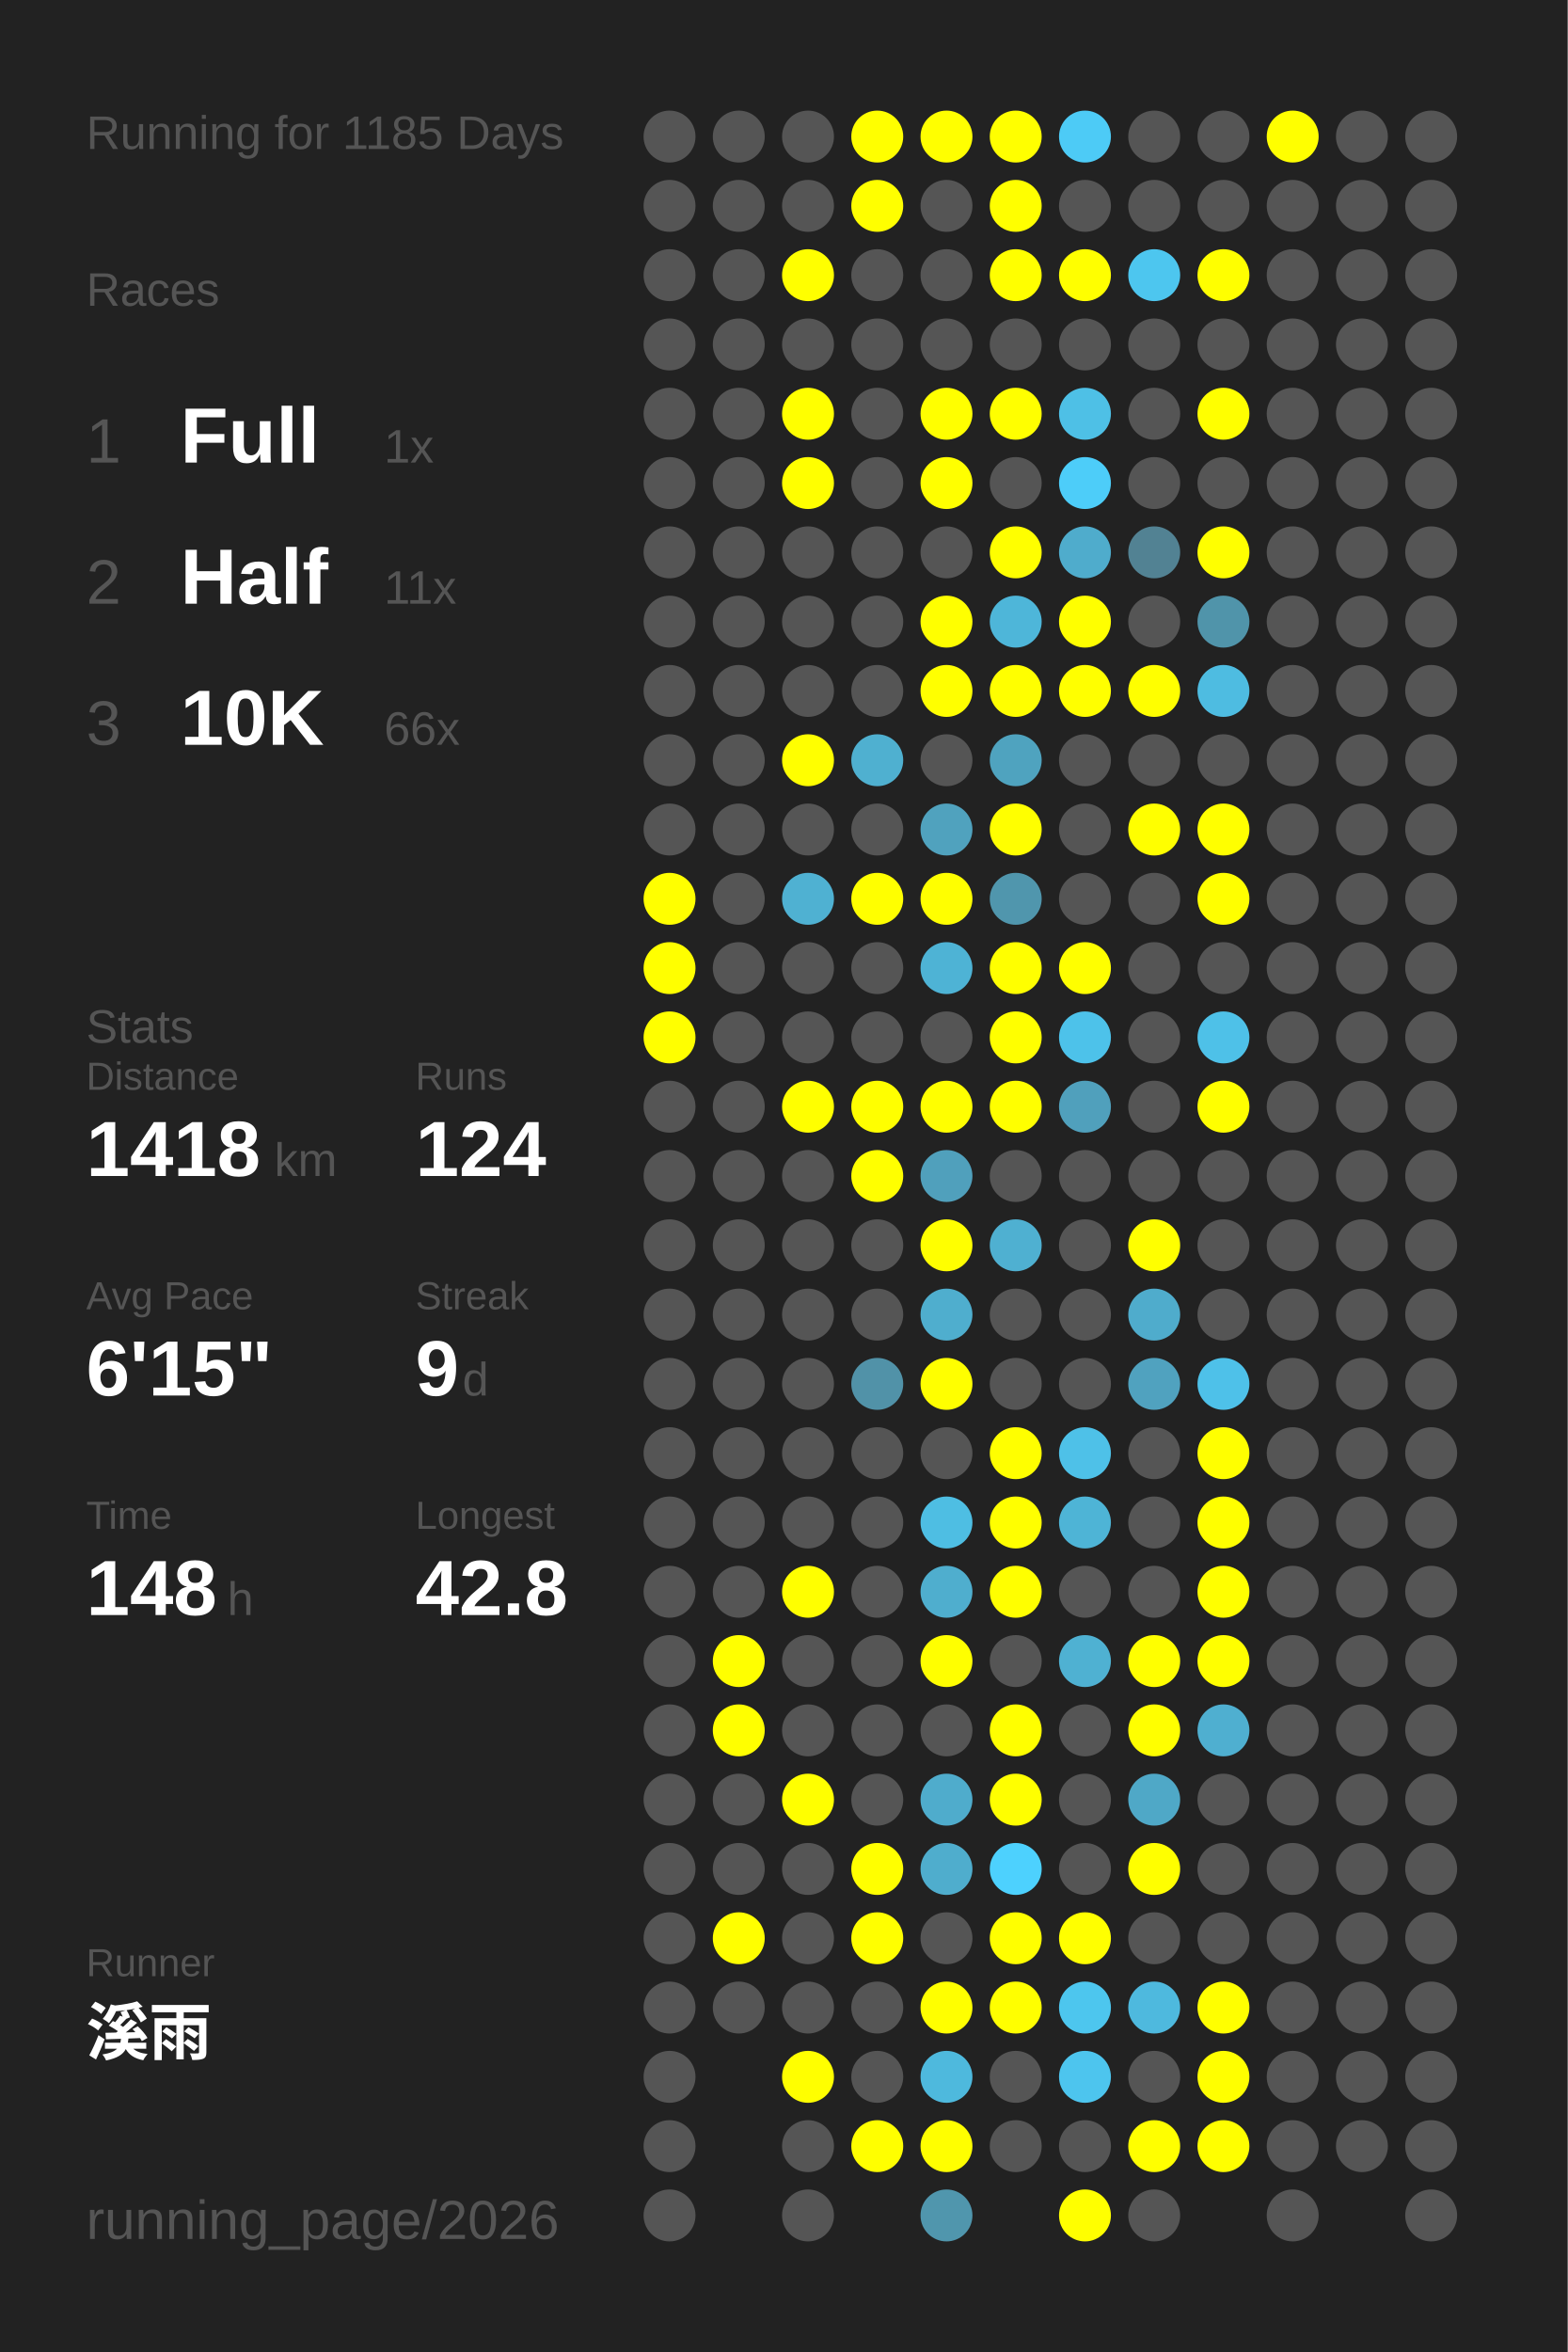
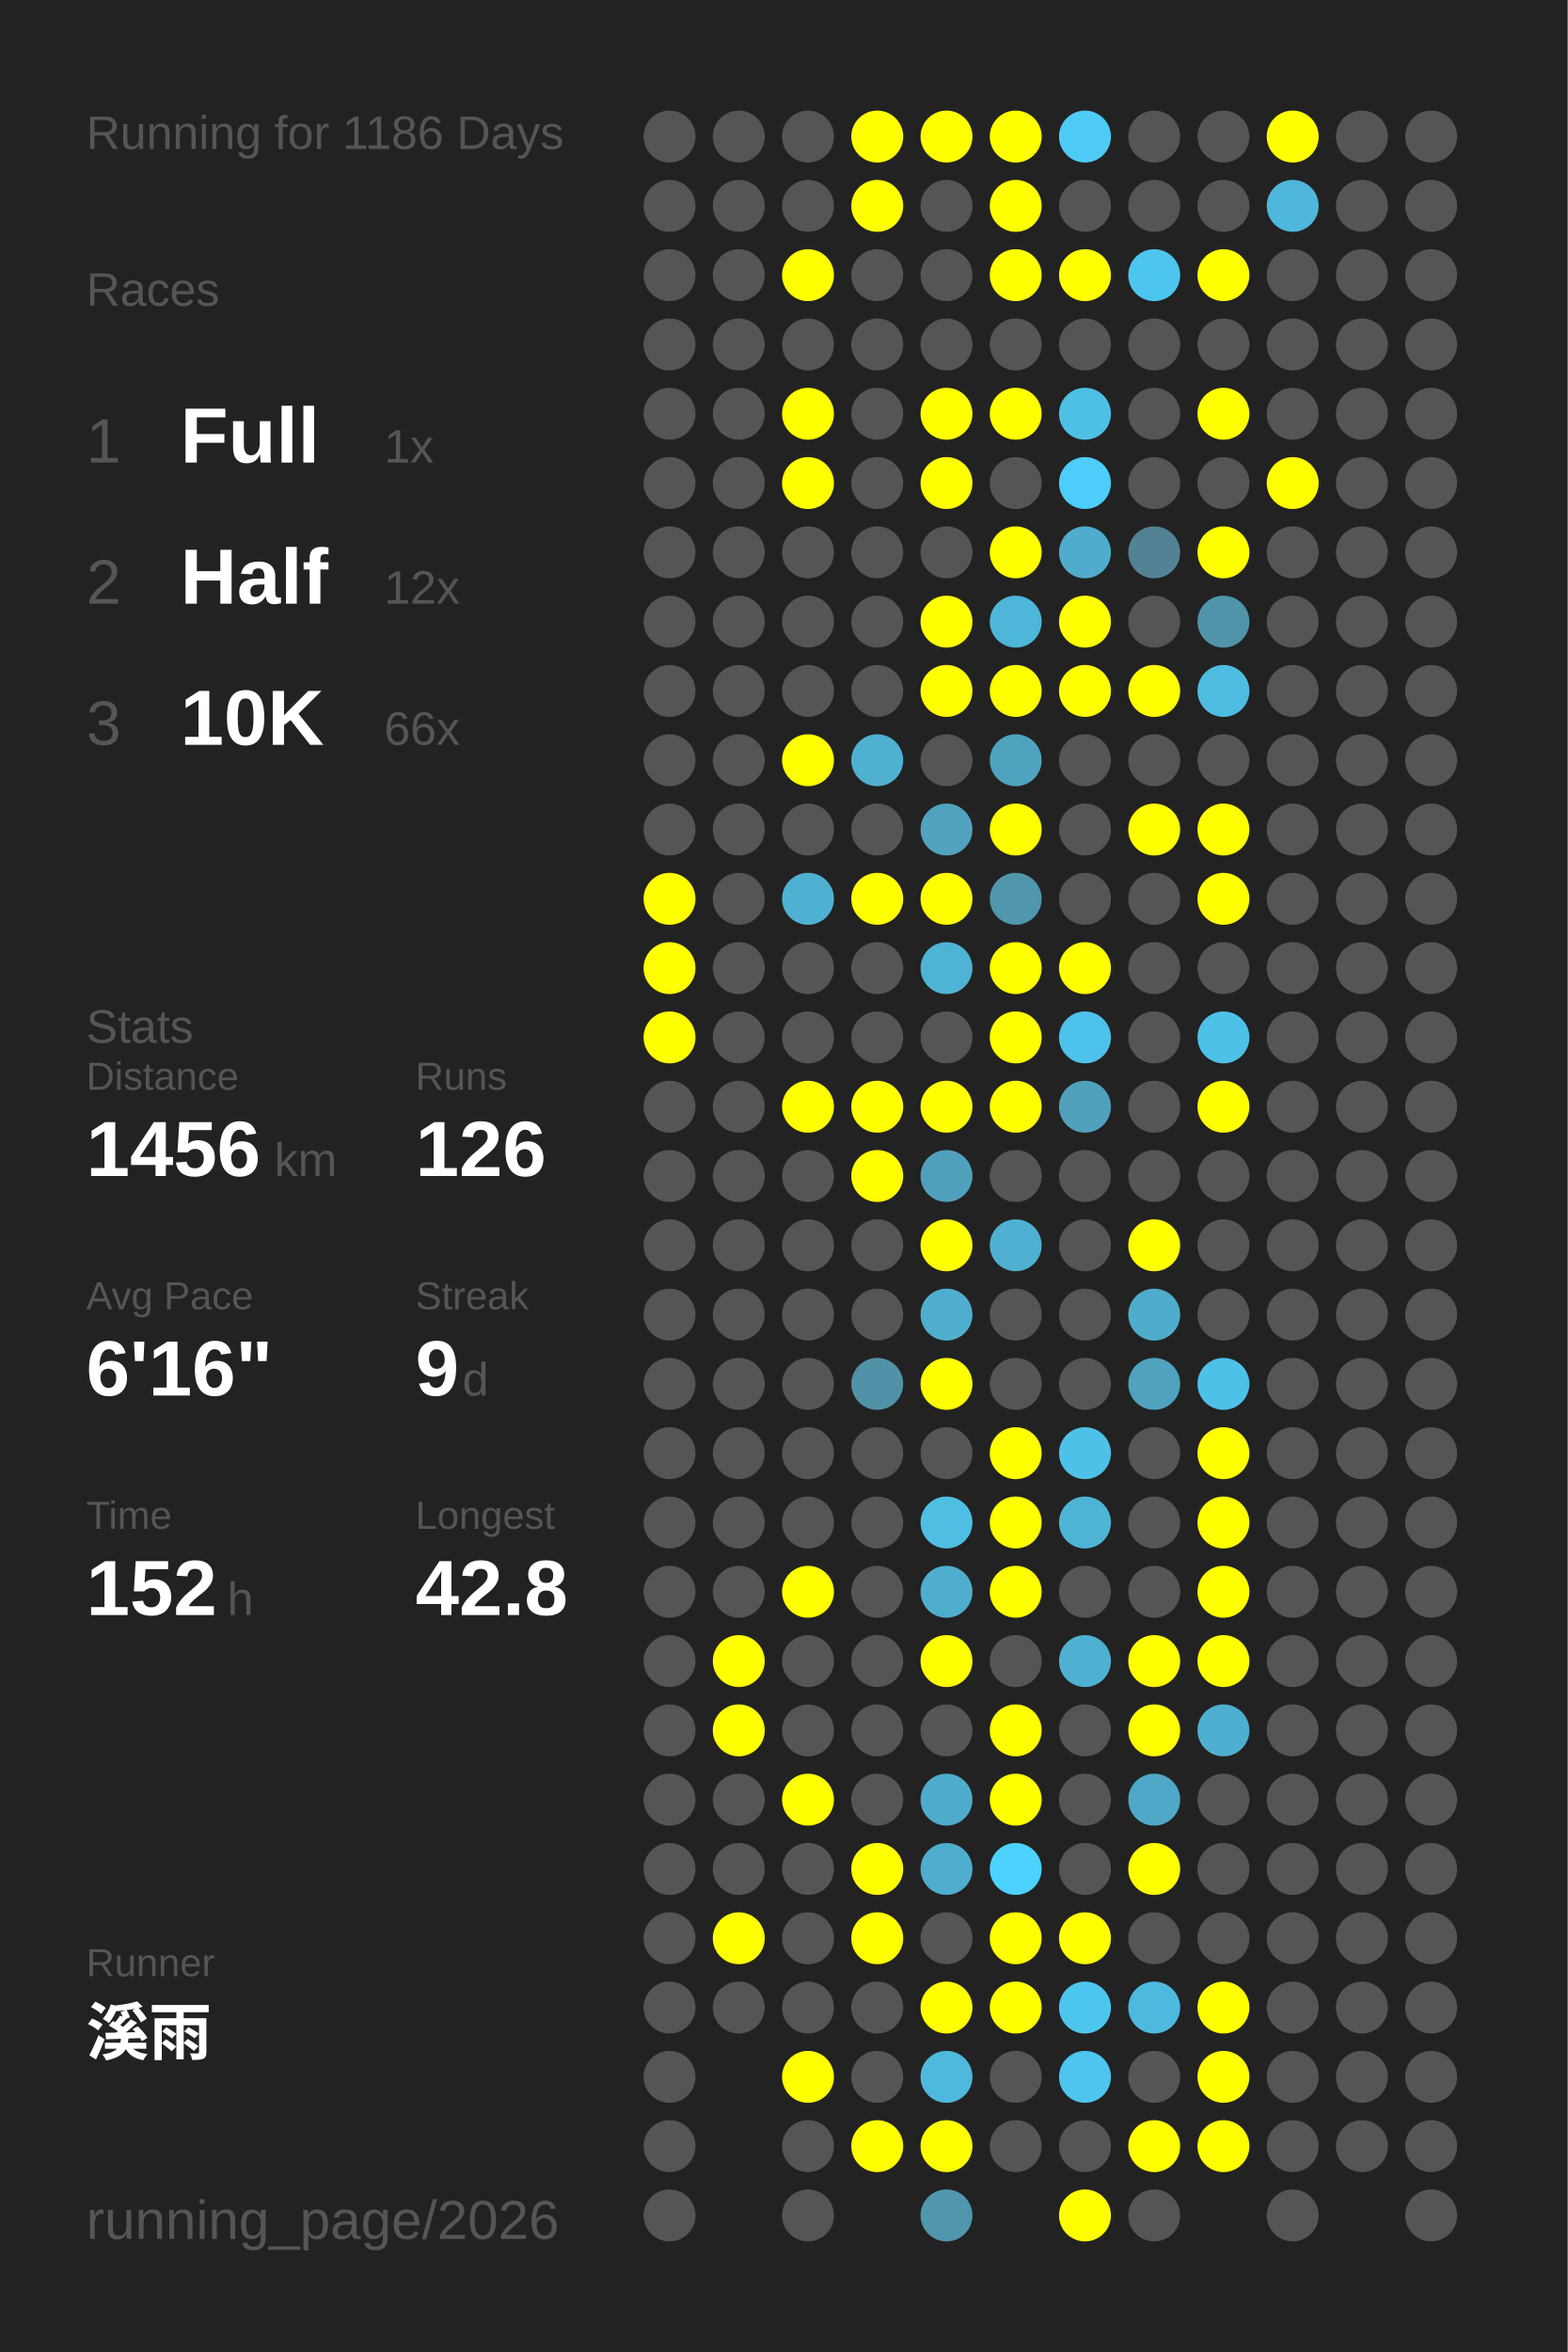
<svg xmlns="http://www.w3.org/2000/svg" baseProfile="full" height="300mm" version="1.1" viewBox="0,0,200,300" width="200mm">
  <defs />
  <rect fill="#222222" height="300" width="200" x="0" y="0" />
-   <text fill="#555555" style="font-size:6px; font-family:Arial;" x="11" y="19">Running for 1185 Days</text>
+   <text fill="#555555" style="font-size:6px; font-family:Arial;" x="11" y="19">Running for 1186 Days</text>
  <text fill="#555555" style="font-size:6px; font-family:Arial;" x="11" y="39">Races</text>
  <text fill="#555555" style="font-size:8px; font-family:Arial;" x="11" y="59">1</text>
  <text fill="#FFFFFF" style="font-size:10px; font-family:Arial; font-weight:bold;" x="23" y="59">Full</text>
  <text fill="#555555" style="font-size:6px; font-family:Arial;" x="49" y="59">1x</text>
  <text fill="#555555" style="font-size:8px; font-family:Arial;" x="11" y="77">2</text>
  <text fill="#FFFFFF" style="font-size:10px; font-family:Arial; font-weight:bold;" x="23" y="77">Half</text>
-   <text fill="#555555" style="font-size:6px; font-family:Arial;" x="49" y="77">11x</text>
+   <text fill="#555555" style="font-size:6px; font-family:Arial;" x="49" y="77">12x</text>
  <text fill="#555555" style="font-size:8px; font-family:Arial;" x="11" y="95">3</text>
  <text fill="#FFFFFF" style="font-size:10px; font-family:Arial; font-weight:bold;" x="23" y="95">10K</text>
  <text fill="#555555" style="font-size:6px; font-family:Arial;" x="49" y="95">66x</text>
  <text fill="#555555" style="font-size:6px; font-family:Arial;" x="11" y="133">Stats</text>
  <text fill="#555555" style="font-size:5px; font-family:Arial;" x="11" y="139">Distance</text>
-   <text fill="#FFFFFF" style="font-size:10px; font-family:Arial; font-weight:bold;" x="11" y="150">1418</text>
+   <text fill="#FFFFFF" style="font-size:10px; font-family:Arial; font-weight:bold;" x="11" y="150">1456</text>
  <text fill="#555555" style="font-size:6px; font-family:Arial;" x="35" y="150">km</text>
  <text fill="#555555" style="font-size:5px; font-family:Arial;" x="53" y="139">Runs</text>
-   <text fill="#FFFFFF" style="font-size:10px; font-family:Arial; font-weight:bold;" x="53" y="150">124</text>
+   <text fill="#FFFFFF" style="font-size:10px; font-family:Arial; font-weight:bold;" x="53" y="150">126</text>
  <text fill="#555555" style="font-size:5px; font-family:Arial;" x="11" y="167">Avg Pace</text>
-   <text fill="#FFFFFF" style="font-size:10px; font-family:Arial; font-weight:bold;" x="11" y="178">6'15"</text>
+   <text fill="#FFFFFF" style="font-size:10px; font-family:Arial; font-weight:bold;" x="11" y="178">6'16"</text>
  <text fill="#555555" style="font-size:5px; font-family:Arial;" x="53" y="167">Streak</text>
  <text fill="#FFFFFF" style="font-size:10px; font-family:Arial; font-weight:bold;" x="53" y="178">9</text>
  <text fill="#555555" style="font-size:6px; font-family:Arial;" x="59" y="178">d</text>
  <text fill="#555555" style="font-size:5px; font-family:Arial;" x="11" y="195">Time</text>
-   <text fill="#FFFFFF" style="font-size:10px; font-family:Arial; font-weight:bold;" x="11" y="206">148</text>
+   <text fill="#FFFFFF" style="font-size:10px; font-family:Arial; font-weight:bold;" x="11" y="206">152</text>
  <text fill="#555555" style="font-size:6px; font-family:Arial;" x="29" y="206">h</text>
  <text fill="#555555" style="font-size:5px; font-family:Arial;" x="53" y="195">Longest</text>
  <text fill="#FFFFFF" style="font-size:10px; font-family:Arial; font-weight:bold;" x="53" y="206">42.8</text>
  <text fill="#555555" style="font-size:5px; font-family:Arial;" x="11" y="252.065">Runner</text>
  <text fill="#FFFFFF" style="font-size:8px; font-family:Arial; font-weight:bold;" x="11" y="262.065">溪雨</text>
  <text fill="#555555" style="font-size:7px; font-family:Arial;" x="11" y="285.581">running_page/2026</text>
  <circle cx="85.417" cy="17.419" fill="#555555" r="3.312" />
  <circle cx="85.417" cy="26.258" fill="#555555" r="3.312" />
  <circle cx="85.417" cy="35.097" fill="#555555" r="3.312" />
  <circle cx="85.417" cy="43.935" fill="#555555" r="3.312" />
  <circle cx="85.417" cy="52.774" fill="#555555" r="3.312" />
  <circle cx="85.417" cy="61.613" fill="#555555" r="3.312" />
  <circle cx="85.417" cy="70.452" fill="#555555" r="3.312" />
  <circle cx="85.417" cy="79.29" fill="#555555" r="3.312" />
  <circle cx="85.417" cy="88.129" fill="#555555" r="3.312" />
  <circle cx="85.417" cy="96.968" fill="#555555" r="3.312" />
  <circle cx="85.417" cy="105.806" fill="#555555" r="3.312" />
  <circle cx="85.417" cy="114.645" fill="#FFFF00" r="3.312" />
  <circle cx="85.417" cy="123.484" fill="#FFFF00" r="3.312" />
  <circle cx="85.417" cy="132.323" fill="#FFFF00" r="3.312" />
  <circle cx="85.417" cy="141.161" fill="#555555" r="3.312" />
  <circle cx="85.417" cy="150" fill="#555555" r="3.312" />
  <circle cx="85.417" cy="158.839" fill="#555555" r="3.312" />
  <circle cx="85.417" cy="167.677" fill="#555555" r="3.312" />
  <circle cx="85.417" cy="176.516" fill="#555555" r="3.312" />
  <circle cx="85.417" cy="185.355" fill="#555555" r="3.312" />
  <circle cx="85.417" cy="194.194" fill="#555555" r="3.312" />
  <circle cx="85.417" cy="203.032" fill="#555555" r="3.312" />
  <circle cx="85.417" cy="211.871" fill="#555555" r="3.312" />
  <circle cx="85.417" cy="220.71" fill="#555555" r="3.312" />
  <circle cx="85.417" cy="229.548" fill="#555555" r="3.312" />
  <circle cx="85.417" cy="238.387" fill="#555555" r="3.312" />
  <circle cx="85.417" cy="247.226" fill="#555555" r="3.312" />
  <circle cx="85.417" cy="256.065" fill="#555555" r="3.312" />
  <circle cx="85.417" cy="264.903" fill="#555555" r="3.312" />
  <circle cx="85.417" cy="273.742" fill="#555555" r="3.312" />
  <circle cx="85.417" cy="282.581" fill="#555555" r="3.312" />
  <circle cx="94.25" cy="17.419" fill="#555555" r="3.312" />
  <circle cx="94.25" cy="26.258" fill="#555555" r="3.312" />
  <circle cx="94.25" cy="35.097" fill="#555555" r="3.312" />
  <circle cx="94.25" cy="43.935" fill="#555555" r="3.312" />
  <circle cx="94.25" cy="52.774" fill="#555555" r="3.312" />
  <circle cx="94.25" cy="61.613" fill="#555555" r="3.312" />
  <circle cx="94.25" cy="70.452" fill="#555555" r="3.312" />
  <circle cx="94.25" cy="79.29" fill="#555555" r="3.312" />
  <circle cx="94.25" cy="88.129" fill="#555555" r="3.312" />
  <circle cx="94.25" cy="96.968" fill="#555555" r="3.312" />
  <circle cx="94.25" cy="105.806" fill="#555555" r="3.312" />
  <circle cx="94.25" cy="114.645" fill="#555555" r="3.312" />
  <circle cx="94.25" cy="123.484" fill="#555555" r="3.312" />
  <circle cx="94.25" cy="132.323" fill="#555555" r="3.312" />
  <circle cx="94.25" cy="141.161" fill="#555555" r="3.312" />
  <circle cx="94.25" cy="150" fill="#555555" r="3.312" />
  <circle cx="94.25" cy="158.839" fill="#555555" r="3.312" />
  <circle cx="94.25" cy="167.677" fill="#555555" r="3.312" />
  <circle cx="94.25" cy="176.516" fill="#555555" r="3.312" />
  <circle cx="94.25" cy="185.355" fill="#555555" r="3.312" />
  <circle cx="94.25" cy="194.194" fill="#555555" r="3.312" />
  <circle cx="94.25" cy="203.032" fill="#555555" r="3.312" />
  <circle cx="94.25" cy="211.871" fill="#FFFF00" r="3.312" />
  <circle cx="94.25" cy="220.71" fill="#FFFF00" r="3.312" />
  <circle cx="94.25" cy="229.548" fill="#555555" r="3.312" />
  <circle cx="94.25" cy="238.387" fill="#555555" r="3.312" />
  <circle cx="94.25" cy="247.226" fill="#FFFF00" r="3.312" />
  <circle cx="94.25" cy="256.065" fill="#555555" r="3.312" />
  <circle cx="103.083" cy="17.419" fill="#555555" r="3.312" />
  <circle cx="103.083" cy="26.258" fill="#555555" r="3.312" />
  <circle cx="103.083" cy="35.097" fill="#FFFF00" r="3.312" />
  <circle cx="103.083" cy="43.935" fill="#555555" r="3.312" />
  <circle cx="103.083" cy="52.774" fill="#FFFF00" r="3.312" />
  <circle cx="103.083" cy="61.613" fill="#FFFF00" r="3.312" />
  <circle cx="103.083" cy="70.452" fill="#555555" r="3.312" />
  <circle cx="103.083" cy="79.29" fill="#555555" r="3.312" />
  <circle cx="103.083" cy="88.129" fill="#555555" r="3.312" />
  <circle cx="103.083" cy="96.968" fill="#FFFF00" r="3.312" />
  <circle cx="103.083" cy="105.806" fill="#555555" r="3.312" />
  <circle cx="103.083" cy="114.645" fill="#4fb1d2" r="3.312" />
  <circle cx="103.083" cy="123.484" fill="#555555" r="3.312" />
  <circle cx="103.083" cy="132.323" fill="#555555" r="3.312" />
  <circle cx="103.083" cy="141.161" fill="#FFFF00" r="3.312" />
  <circle cx="103.083" cy="150" fill="#555555" r="3.312" />
  <circle cx="103.083" cy="158.839" fill="#555555" r="3.312" />
  <circle cx="103.083" cy="167.677" fill="#555555" r="3.312" />
  <circle cx="103.083" cy="176.516" fill="#555555" r="3.312" />
  <circle cx="103.083" cy="185.355" fill="#555555" r="3.312" />
  <circle cx="103.083" cy="194.194" fill="#555555" r="3.312" />
  <circle cx="103.083" cy="203.032" fill="#FFFF00" r="3.312" />
  <circle cx="103.083" cy="211.871" fill="#555555" r="3.312" />
  <circle cx="103.083" cy="220.71" fill="#555555" r="3.312" />
  <circle cx="103.083" cy="229.548" fill="#FFFF00" r="3.312" />
  <circle cx="103.083" cy="238.387" fill="#555555" r="3.312" />
  <circle cx="103.083" cy="247.226" fill="#555555" r="3.312" />
  <circle cx="103.083" cy="256.065" fill="#555555" r="3.312" />
  <circle cx="103.083" cy="264.903" fill="#FFFF00" r="3.312" />
  <circle cx="103.083" cy="273.742" fill="#555555" r="3.312" />
  <circle cx="103.083" cy="282.581" fill="#555555" r="3.312" />
  <circle cx="111.917" cy="17.419" fill="#FFFF00" r="3.312" />
  <circle cx="111.917" cy="26.258" fill="#FFFF00" r="3.312" />
  <circle cx="111.917" cy="35.097" fill="#555555" r="3.312" />
  <circle cx="111.917" cy="43.935" fill="#555555" r="3.312" />
  <circle cx="111.917" cy="52.774" fill="#555555" r="3.312" />
  <circle cx="111.917" cy="61.613" fill="#555555" r="3.312" />
  <circle cx="111.917" cy="70.452" fill="#555555" r="3.312" />
  <circle cx="111.917" cy="79.29" fill="#555555" r="3.312" />
  <circle cx="111.917" cy="88.129" fill="#555555" r="3.312" />
  <circle cx="111.917" cy="96.968" fill="#4fb0d0" r="3.312" />
  <circle cx="111.917" cy="105.806" fill="#555555" r="3.312" />
  <circle cx="111.917" cy="114.645" fill="#FFFF00" r="3.312" />
  <circle cx="111.917" cy="123.484" fill="#555555" r="3.312" />
  <circle cx="111.917" cy="132.323" fill="#555555" r="3.312" />
  <circle cx="111.917" cy="141.161" fill="#FFFF00" r="3.312" />
  <circle cx="111.917" cy="150" fill="#FFFF00" r="3.312" />
  <circle cx="111.917" cy="158.839" fill="#555555" r="3.312" />
  <circle cx="111.917" cy="167.677" fill="#555555" r="3.312" />
  <circle cx="111.917" cy="176.516" fill="#5192a8" r="3.312" />
  <circle cx="111.917" cy="185.355" fill="#555555" r="3.312" />
  <circle cx="111.917" cy="194.194" fill="#555555" r="3.312" />
  <circle cx="111.917" cy="203.032" fill="#555555" r="3.312" />
  <circle cx="111.917" cy="211.871" fill="#555555" r="3.312" />
  <circle cx="111.917" cy="220.71" fill="#555555" r="3.312" />
  <circle cx="111.917" cy="229.548" fill="#555555" r="3.312" />
  <circle cx="111.917" cy="238.387" fill="#FFFF00" r="3.312" />
  <circle cx="111.917" cy="247.226" fill="#FFFF00" r="3.312" />
  <circle cx="111.917" cy="256.065" fill="#555555" r="3.312" />
  <circle cx="111.917" cy="264.903" fill="#555555" r="3.312" />
  <circle cx="111.917" cy="273.742" fill="#FFFF00" r="3.312" />
  <circle cx="120.75" cy="17.419" fill="#FFFF00" r="3.312" />
  <circle cx="120.75" cy="26.258" fill="#555555" r="3.312" />
  <circle cx="120.75" cy="35.097" fill="#555555" r="3.312" />
  <circle cx="120.75" cy="43.935" fill="#555555" r="3.312" />
  <circle cx="120.75" cy="52.774" fill="#FFFF00" r="3.312" />
  <circle cx="120.75" cy="61.613" fill="#FFFF00" r="3.312" />
  <circle cx="120.75" cy="70.452" fill="#555555" r="3.312" />
  <circle cx="120.75" cy="79.29" fill="#FFFF00" r="3.312" />
  <circle cx="120.75" cy="88.129" fill="#FFFF00" r="3.312" />
  <circle cx="120.75" cy="96.968" fill="#555555" r="3.312" />
  <circle cx="120.75" cy="105.806" fill="#50a2be" r="3.312" />
  <circle cx="120.75" cy="114.645" fill="#FFFF00" r="3.312" />
  <circle cx="120.75" cy="123.484" fill="#4eb3d5" r="3.312" />
  <circle cx="120.75" cy="132.323" fill="#555555" r="3.312" />
  <circle cx="120.75" cy="141.161" fill="#FFFF00" r="3.312" />
  <circle cx="120.75" cy="150" fill="#50a0bc" r="3.312" />
  <circle cx="120.75" cy="158.839" fill="#FFFF00" r="3.312" />
  <circle cx="120.75" cy="167.677" fill="#4faece" r="3.312" />
  <circle cx="120.75" cy="176.516" fill="#FFFF00" r="3.312" />
  <circle cx="120.75" cy="185.355" fill="#555555" r="3.312" />
  <circle cx="120.75" cy="194.194" fill="#4ebee3" r="3.312" />
  <circle cx="120.75" cy="203.032" fill="#4faece" r="3.312" />
  <circle cx="120.75" cy="211.871" fill="#FFFF00" r="3.312" />
  <circle cx="120.75" cy="220.71" fill="#555555" r="3.312" />
  <circle cx="120.75" cy="229.548" fill="#4faccc" r="3.312" />
  <circle cx="120.75" cy="238.387" fill="#4fadcd" r="3.312" />
  <circle cx="120.75" cy="247.226" fill="#555555" r="3.312" />
  <circle cx="120.75" cy="256.065" fill="#FFFF00" r="3.312" />
  <circle cx="120.75" cy="264.903" fill="#4eb9dd" r="3.312" />
  <circle cx="120.75" cy="273.742" fill="#FFFF00" r="3.312" />
  <circle cx="120.75" cy="282.581" fill="#5096ad" r="3.312" />
  <circle cx="129.583" cy="17.419" fill="#FFFF00" r="3.312" />
  <circle cx="129.583" cy="26.258" fill="#FFFF00" r="3.312" />
  <circle cx="129.583" cy="35.097" fill="#FFFF00" r="3.312" />
  <circle cx="129.583" cy="43.935" fill="#555555" r="3.312" />
  <circle cx="129.583" cy="52.774" fill="#FFFF00" r="3.312" />
  <circle cx="129.583" cy="61.613" fill="#555555" r="3.312" />
  <circle cx="129.583" cy="70.452" fill="#FFFF00" r="3.312" />
  <circle cx="129.583" cy="79.29" fill="#4eb6d9" r="3.312" />
  <circle cx="129.583" cy="88.129" fill="#FFFF00" r="3.312" />
  <circle cx="129.583" cy="96.968" fill="#4fa3bf" r="3.312" />
  <circle cx="129.583" cy="105.806" fill="#FFFF00" r="3.312" />
  <circle cx="129.583" cy="114.645" fill="#5096ad" r="3.312" />
  <circle cx="129.583" cy="123.484" fill="#FFFF00" r="3.312" />
  <circle cx="129.583" cy="132.323" fill="#FFFF00" r="3.312" />
  <circle cx="129.583" cy="141.161" fill="#FFFF00" r="3.312" />
  <circle cx="129.583" cy="150" fill="#555555" r="3.312" />
  <circle cx="129.583" cy="158.839" fill="#4fb0d1" r="3.312" />
  <circle cx="129.583" cy="167.677" fill="#555555" r="3.312" />
  <circle cx="129.583" cy="176.516" fill="#555555" r="3.312" />
  <circle cx="129.583" cy="185.355" fill="#FFFF00" r="3.312" />
  <circle cx="129.583" cy="194.194" fill="#FFFF00" r="3.312" />
  <circle cx="129.583" cy="203.032" fill="#FFFF00" r="3.312" />
  <circle cx="129.583" cy="211.871" fill="#555555" r="3.312" />
  <circle cx="129.583" cy="220.71" fill="#FFFF00" r="3.312" />
  <circle cx="129.583" cy="229.548" fill="#FFFF00" r="3.312" />
  <circle cx="129.583" cy="238.387" fill="#4dd1fe" r="3.312" />
  <circle cx="129.583" cy="247.226" fill="#FFFF00" r="3.312" />
  <circle cx="129.583" cy="256.065" fill="#FFFF00" r="3.312" />
  <circle cx="129.583" cy="264.903" fill="#555555" r="3.312" />
  <circle cx="129.583" cy="273.742" fill="#555555" r="3.312" />
  <circle cx="138.417" cy="17.419" fill="#4dcbf6" r="3.312" />
  <circle cx="138.417" cy="26.258" fill="#555555" r="3.312" />
  <circle cx="138.417" cy="35.097" fill="#FFFF00" r="3.312" />
  <circle cx="138.417" cy="43.935" fill="#555555" r="3.312" />
  <circle cx="138.417" cy="52.774" fill="#4ec0e6" r="3.312" />
  <circle cx="138.417" cy="61.613" fill="#4dcdf9" r="3.312" />
  <circle cx="138.417" cy="70.452" fill="#4faccc" r="3.312" />
  <circle cx="138.417" cy="79.29" fill="#FFFF00" r="3.312" />
  <circle cx="138.417" cy="88.129" fill="#FFFF00" r="3.312" />
  <circle cx="138.417" cy="96.968" fill="#555555" r="3.312" />
  <circle cx="138.417" cy="105.806" fill="#555555" r="3.312" />
  <circle cx="138.417" cy="114.645" fill="#555555" r="3.312" />
  <circle cx="138.417" cy="123.484" fill="#FFFF00" r="3.312" />
  <circle cx="138.417" cy="132.323" fill="#4dc2ea" r="3.312" />
  <circle cx="138.417" cy="141.161" fill="#50a0bc" r="3.312" />
  <circle cx="138.417" cy="150" fill="#555555" r="3.312" />
  <circle cx="138.417" cy="158.839" fill="#555555" r="3.312" />
  <circle cx="138.417" cy="167.677" fill="#555555" r="3.312" />
  <circle cx="138.417" cy="176.516" fill="#555555" r="3.312" />
  <circle cx="138.417" cy="185.355" fill="#4ec1e8" r="3.312" />
  <circle cx="138.417" cy="194.194" fill="#4eb4d6" r="3.312" />
  <circle cx="138.417" cy="203.032" fill="#555555" r="3.312" />
  <circle cx="138.417" cy="211.871" fill="#4fb1d2" r="3.312" />
  <circle cx="138.417" cy="220.71" fill="#555555" r="3.312" />
  <circle cx="138.417" cy="229.548" fill="#555555" r="3.312" />
  <circle cx="138.417" cy="238.387" fill="#555555" r="3.312" />
  <circle cx="138.417" cy="247.226" fill="#FFFF00" r="3.312" />
  <circle cx="138.417" cy="256.065" fill="#4dc6ee" r="3.312" />
  <circle cx="138.417" cy="264.903" fill="#4dc5ee" r="3.312" />
  <circle cx="138.417" cy="273.742" fill="#555555" r="3.312" />
  <circle cx="138.417" cy="282.581" fill="#FFFF00" r="3.312" />
  <circle cx="147.25" cy="17.419" fill="#555555" r="3.312" />
  <circle cx="147.25" cy="26.258" fill="#555555" r="3.312" />
  <circle cx="147.25" cy="35.097" fill="#4dc6ef" r="3.312" />
  <circle cx="147.25" cy="43.935" fill="#555555" r="3.312" />
  <circle cx="147.25" cy="52.774" fill="#555555" r="3.312" />
  <circle cx="147.25" cy="61.613" fill="#555555" r="3.312" />
  <circle cx="147.25" cy="70.452" fill="#528293" r="3.312" />
  <circle cx="147.25" cy="79.29" fill="#555555" r="3.312" />
  <circle cx="147.25" cy="88.129" fill="#FFFF00" r="3.312" />
  <circle cx="147.25" cy="96.968" fill="#555555" r="3.312" />
  <circle cx="147.25" cy="105.806" fill="#FFFF00" r="3.312" />
  <circle cx="147.25" cy="114.645" fill="#555555" r="3.312" />
  <circle cx="147.25" cy="123.484" fill="#555555" r="3.312" />
  <circle cx="147.25" cy="132.323" fill="#555555" r="3.312" />
  <circle cx="147.25" cy="141.161" fill="#555555" r="3.312" />
  <circle cx="147.25" cy="150" fill="#555555" r="3.312" />
  <circle cx="147.25" cy="158.839" fill="#FFFF00" r="3.312" />
  <circle cx="147.25" cy="167.677" fill="#4faccc" r="3.312" />
  <circle cx="147.25" cy="176.516" fill="#50a2bf" r="3.312" />
  <circle cx="147.25" cy="185.355" fill="#555555" r="3.312" />
  <circle cx="147.25" cy="194.194" fill="#555555" r="3.312" />
  <circle cx="147.25" cy="203.032" fill="#555555" r="3.312" />
  <circle cx="147.25" cy="211.871" fill="#FFFF00" r="3.312" />
  <circle cx="147.25" cy="220.71" fill="#FFFF00" r="3.312" />
  <circle cx="147.25" cy="229.548" fill="#4fa8c7" r="3.312" />
  <circle cx="147.25" cy="238.387" fill="#FFFF00" r="3.312" />
  <circle cx="147.25" cy="247.226" fill="#555555" r="3.312" />
  <circle cx="147.25" cy="256.065" fill="#4eb9de" r="3.312" />
  <circle cx="147.25" cy="264.903" fill="#555555" r="3.312" />
  <circle cx="147.25" cy="273.742" fill="#FFFF00" r="3.312" />
  <circle cx="147.25" cy="282.581" fill="#555555" r="3.312" />
  <circle cx="156.083" cy="17.419" fill="#555555" r="3.312" />
  <circle cx="156.083" cy="26.258" fill="#555555" r="3.312" />
  <circle cx="156.083" cy="35.097" fill="#FFFF00" r="3.312" />
  <circle cx="156.083" cy="43.935" fill="#555555" r="3.312" />
  <circle cx="156.083" cy="52.774" fill="#FFFF00" r="3.312" />
  <circle cx="156.083" cy="61.613" fill="#555555" r="3.312" />
  <circle cx="156.083" cy="70.452" fill="#FFFF00" r="3.312" />
  <circle cx="156.083" cy="79.29" fill="#5094aa" r="3.312" />
  <circle cx="156.083" cy="88.129" fill="#4ebce1" r="3.312" />
  <circle cx="156.083" cy="96.968" fill="#555555" r="3.312" />
  <circle cx="156.083" cy="105.806" fill="#FFFF00" r="3.312" />
  <circle cx="156.083" cy="114.645" fill="#FFFF00" r="3.312" />
  <circle cx="156.083" cy="123.484" fill="#555555" r="3.312" />
  <circle cx="156.083" cy="132.323" fill="#4ec1e8" r="3.312" />
  <circle cx="156.083" cy="141.161" fill="#FFFF00" r="3.312" />
  <circle cx="156.083" cy="150" fill="#555555" r="3.312" />
  <circle cx="156.083" cy="158.839" fill="#555555" r="3.312" />
  <circle cx="156.083" cy="167.677" fill="#555555" r="3.312" />
  <circle cx="156.083" cy="176.516" fill="#4ec1e9" r="3.312" />
  <circle cx="156.083" cy="185.355" fill="#FFFF00" r="3.312" />
  <circle cx="156.083" cy="194.194" fill="#FFFF00" r="3.312" />
  <circle cx="156.083" cy="203.032" fill="#FFFF00" r="3.312" />
  <circle cx="156.083" cy="211.871" fill="#FFFF00" r="3.312" />
  <circle cx="156.083" cy="220.71" fill="#4fafd0" r="3.312" />
  <circle cx="156.083" cy="229.548" fill="#555555" r="3.312" />
  <circle cx="156.083" cy="238.387" fill="#555555" r="3.312" />
  <circle cx="156.083" cy="247.226" fill="#555555" r="3.312" />
  <circle cx="156.083" cy="256.065" fill="#FFFF00" r="3.312" />
  <circle cx="156.083" cy="264.903" fill="#FFFF00" r="3.312" />
  <circle cx="156.083" cy="273.742" fill="#FFFF00" r="3.312" />
  <circle cx="164.917" cy="17.419" fill="#FFFF00" r="3.312" />
-   <circle cx="164.917" cy="26.258" fill="#555555" r="3.312" />
+   <circle cx="164.917" cy="26.258" fill="#4eb7db" r="3.312" />
  <circle cx="164.917" cy="35.097" fill="#555555" r="3.312" />
  <circle cx="164.917" cy="43.935" fill="#555555" r="3.312" />
  <circle cx="164.917" cy="52.774" fill="#555555" r="3.312" />
-   <circle cx="164.917" cy="61.613" fill="#555555" r="3.312" />
+   <circle cx="164.917" cy="61.613" fill="#FFFF00" r="3.312" />
  <circle cx="164.917" cy="70.452" fill="#555555" r="3.312" />
  <circle cx="164.917" cy="79.29" fill="#555555" r="3.312" />
  <circle cx="164.917" cy="88.129" fill="#555555" r="3.312" />
  <circle cx="164.917" cy="96.968" fill="#555555" r="3.312" />
  <circle cx="164.917" cy="105.806" fill="#555555" r="3.312" />
  <circle cx="164.917" cy="114.645" fill="#555555" r="3.312" />
  <circle cx="164.917" cy="123.484" fill="#555555" r="3.312" />
  <circle cx="164.917" cy="132.323" fill="#555555" r="3.312" />
  <circle cx="164.917" cy="141.161" fill="#555555" r="3.312" />
  <circle cx="164.917" cy="150" fill="#555555" r="3.312" />
  <circle cx="164.917" cy="158.839" fill="#555555" r="3.312" />
  <circle cx="164.917" cy="167.677" fill="#555555" r="3.312" />
  <circle cx="164.917" cy="176.516" fill="#555555" r="3.312" />
  <circle cx="164.917" cy="185.355" fill="#555555" r="3.312" />
  <circle cx="164.917" cy="194.194" fill="#555555" r="3.312" />
  <circle cx="164.917" cy="203.032" fill="#555555" r="3.312" />
  <circle cx="164.917" cy="211.871" fill="#555555" r="3.312" />
  <circle cx="164.917" cy="220.71" fill="#555555" r="3.312" />
  <circle cx="164.917" cy="229.548" fill="#555555" r="3.312" />
  <circle cx="164.917" cy="238.387" fill="#555555" r="3.312" />
  <circle cx="164.917" cy="247.226" fill="#555555" r="3.312" />
  <circle cx="164.917" cy="256.065" fill="#555555" r="3.312" />
  <circle cx="164.917" cy="264.903" fill="#555555" r="3.312" />
  <circle cx="164.917" cy="273.742" fill="#555555" r="3.312" />
  <circle cx="164.917" cy="282.581" fill="#555555" r="3.312" />
  <circle cx="173.75" cy="17.419" fill="#555555" r="3.312" />
  <circle cx="173.75" cy="26.258" fill="#555555" r="3.312" />
  <circle cx="173.75" cy="35.097" fill="#555555" r="3.312" />
  <circle cx="173.75" cy="43.935" fill="#555555" r="3.312" />
  <circle cx="173.75" cy="52.774" fill="#555555" r="3.312" />
  <circle cx="173.75" cy="61.613" fill="#555555" r="3.312" />
  <circle cx="173.75" cy="70.452" fill="#555555" r="3.312" />
  <circle cx="173.75" cy="79.29" fill="#555555" r="3.312" />
  <circle cx="173.75" cy="88.129" fill="#555555" r="3.312" />
  <circle cx="173.75" cy="96.968" fill="#555555" r="3.312" />
  <circle cx="173.75" cy="105.806" fill="#555555" r="3.312" />
  <circle cx="173.75" cy="114.645" fill="#555555" r="3.312" />
  <circle cx="173.75" cy="123.484" fill="#555555" r="3.312" />
  <circle cx="173.75" cy="132.323" fill="#555555" r="3.312" />
  <circle cx="173.75" cy="141.161" fill="#555555" r="3.312" />
  <circle cx="173.75" cy="150" fill="#555555" r="3.312" />
  <circle cx="173.75" cy="158.839" fill="#555555" r="3.312" />
  <circle cx="173.75" cy="167.677" fill="#555555" r="3.312" />
  <circle cx="173.75" cy="176.516" fill="#555555" r="3.312" />
  <circle cx="173.75" cy="185.355" fill="#555555" r="3.312" />
  <circle cx="173.75" cy="194.194" fill="#555555" r="3.312" />
  <circle cx="173.75" cy="203.032" fill="#555555" r="3.312" />
  <circle cx="173.75" cy="211.871" fill="#555555" r="3.312" />
  <circle cx="173.75" cy="220.71" fill="#555555" r="3.312" />
  <circle cx="173.75" cy="229.548" fill="#555555" r="3.312" />
  <circle cx="173.75" cy="238.387" fill="#555555" r="3.312" />
  <circle cx="173.75" cy="247.226" fill="#555555" r="3.312" />
  <circle cx="173.75" cy="256.065" fill="#555555" r="3.312" />
  <circle cx="173.75" cy="264.903" fill="#555555" r="3.312" />
  <circle cx="173.75" cy="273.742" fill="#555555" r="3.312" />
  <circle cx="182.583" cy="17.419" fill="#555555" r="3.312" />
  <circle cx="182.583" cy="26.258" fill="#555555" r="3.312" />
  <circle cx="182.583" cy="35.097" fill="#555555" r="3.312" />
  <circle cx="182.583" cy="43.935" fill="#555555" r="3.312" />
  <circle cx="182.583" cy="52.774" fill="#555555" r="3.312" />
  <circle cx="182.583" cy="61.613" fill="#555555" r="3.312" />
  <circle cx="182.583" cy="70.452" fill="#555555" r="3.312" />
  <circle cx="182.583" cy="79.29" fill="#555555" r="3.312" />
  <circle cx="182.583" cy="88.129" fill="#555555" r="3.312" />
  <circle cx="182.583" cy="96.968" fill="#555555" r="3.312" />
  <circle cx="182.583" cy="105.806" fill="#555555" r="3.312" />
  <circle cx="182.583" cy="114.645" fill="#555555" r="3.312" />
  <circle cx="182.583" cy="123.484" fill="#555555" r="3.312" />
  <circle cx="182.583" cy="132.323" fill="#555555" r="3.312" />
  <circle cx="182.583" cy="141.161" fill="#555555" r="3.312" />
  <circle cx="182.583" cy="150" fill="#555555" r="3.312" />
  <circle cx="182.583" cy="158.839" fill="#555555" r="3.312" />
  <circle cx="182.583" cy="167.677" fill="#555555" r="3.312" />
  <circle cx="182.583" cy="176.516" fill="#555555" r="3.312" />
  <circle cx="182.583" cy="185.355" fill="#555555" r="3.312" />
  <circle cx="182.583" cy="194.194" fill="#555555" r="3.312" />
  <circle cx="182.583" cy="203.032" fill="#555555" r="3.312" />
  <circle cx="182.583" cy="211.871" fill="#555555" r="3.312" />
  <circle cx="182.583" cy="220.71" fill="#555555" r="3.312" />
  <circle cx="182.583" cy="229.548" fill="#555555" r="3.312" />
  <circle cx="182.583" cy="238.387" fill="#555555" r="3.312" />
  <circle cx="182.583" cy="247.226" fill="#555555" r="3.312" />
  <circle cx="182.583" cy="256.065" fill="#555555" r="3.312" />
  <circle cx="182.583" cy="264.903" fill="#555555" r="3.312" />
  <circle cx="182.583" cy="273.742" fill="#555555" r="3.312" />
  <circle cx="182.583" cy="282.581" fill="#555555" r="3.312" />
</svg>
